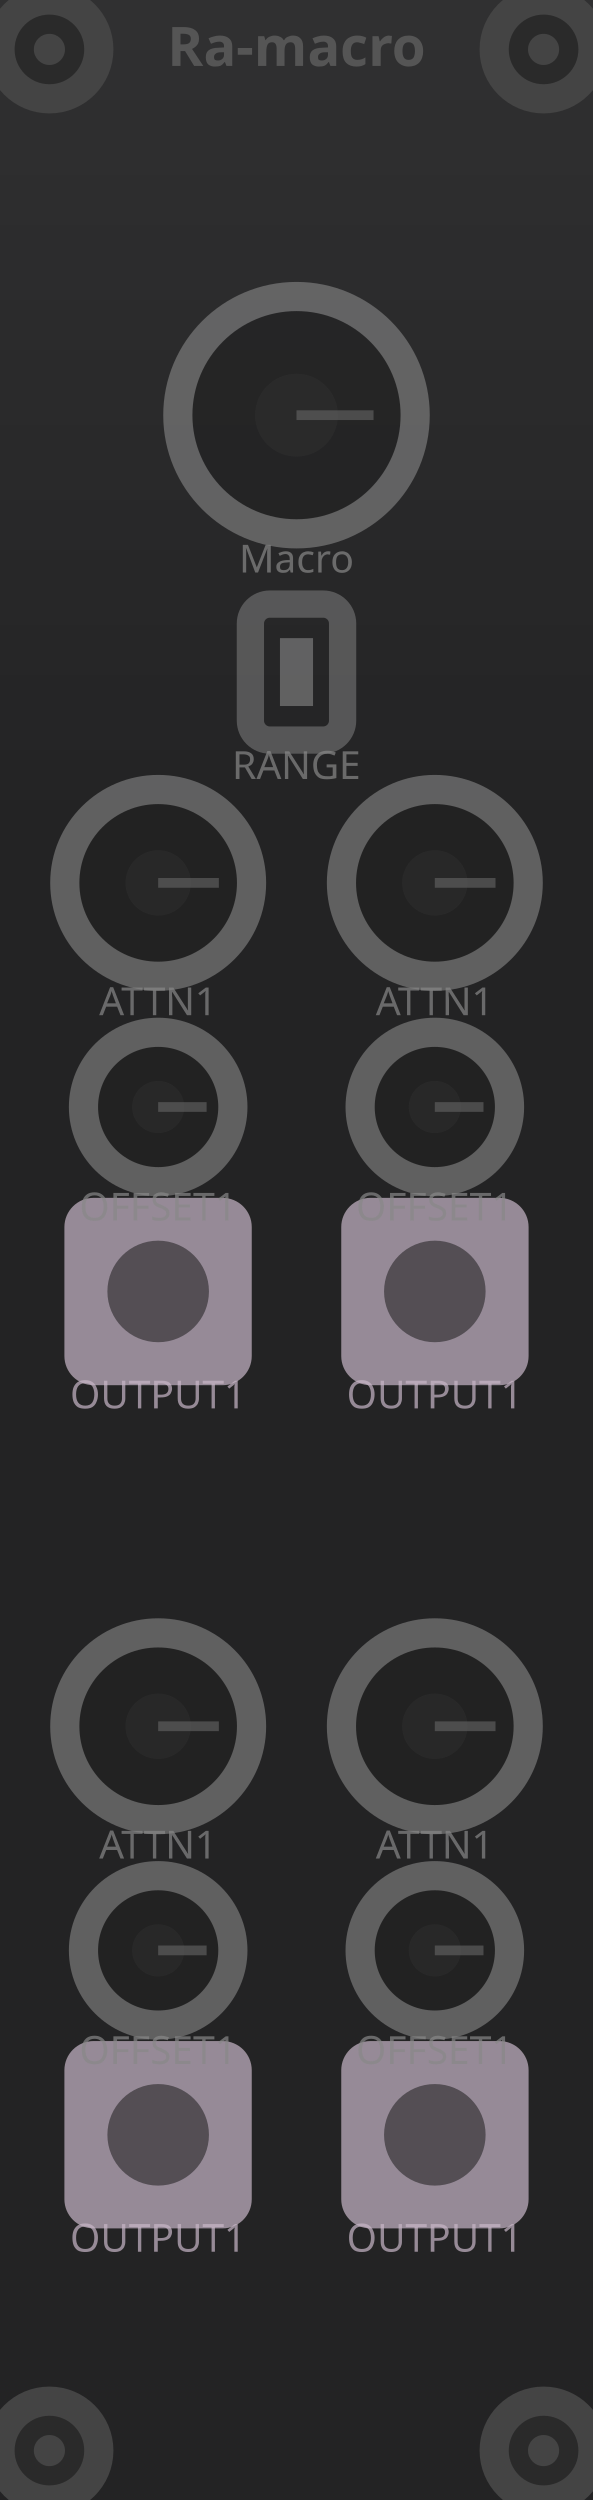
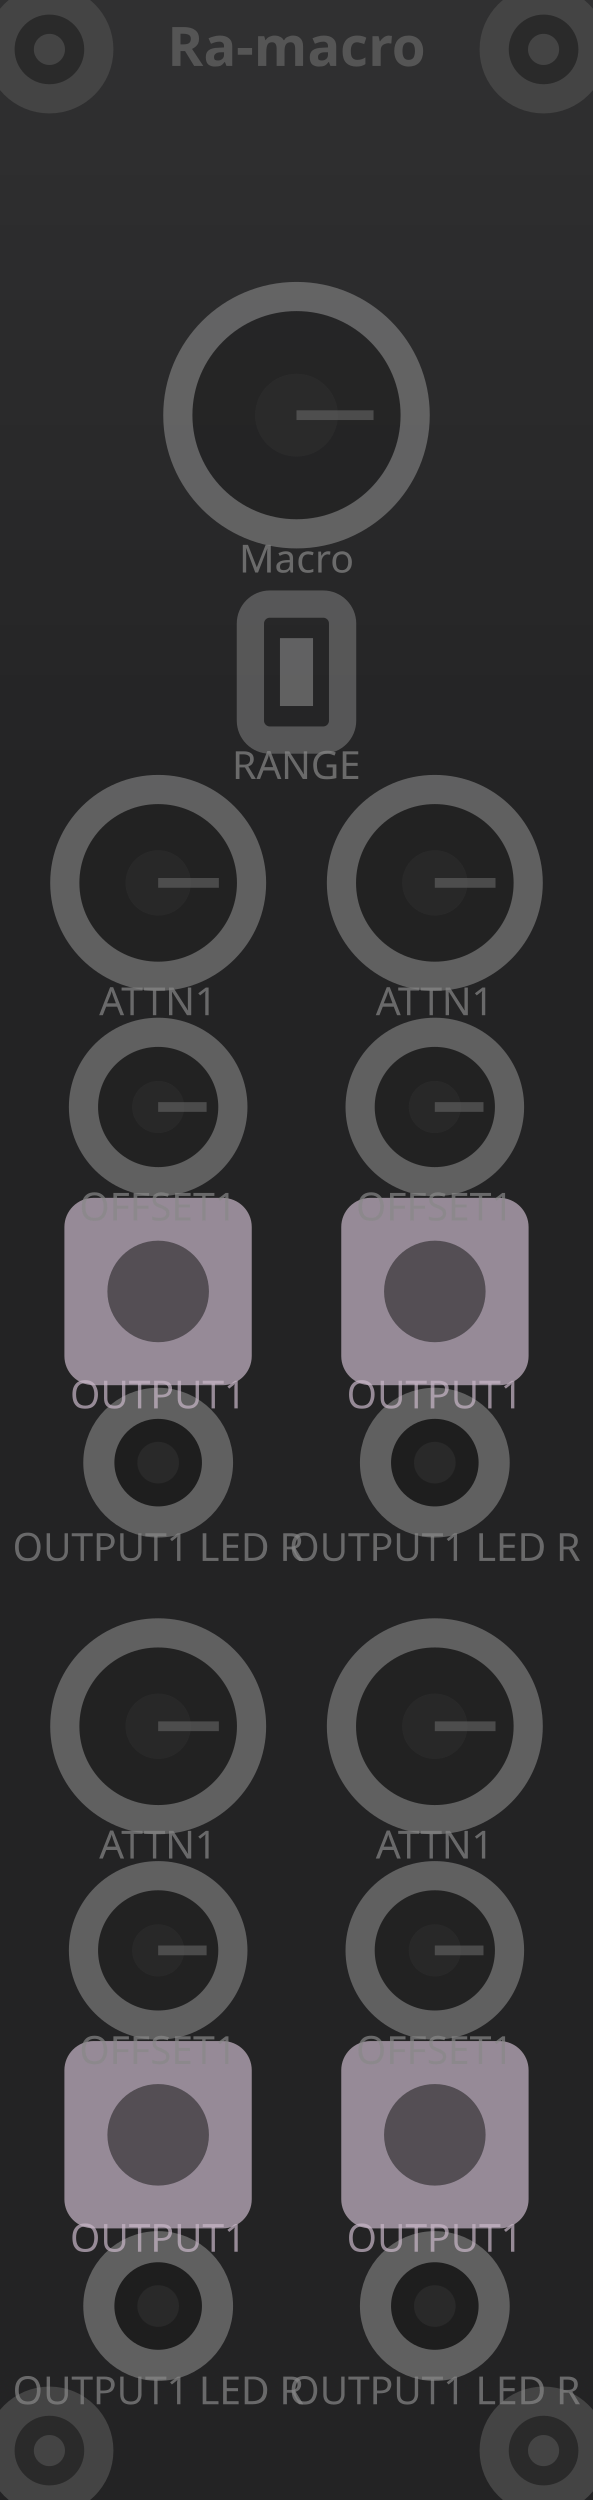
<svg xmlns="http://www.w3.org/2000/svg" viewBox="0 0 30.48 128.5" width="30.48mm" height="128.5mm">
  <g id="layer-background">
    <rect x="0.3" y="0.3" width="29.88" height="127.9" fill="none" stroke="#333" stroke-width="1.5" />
    <rect x="0" y="0.000" width="30.48" height="1.295" fill="#303031" />
    <rect x="0" y="1.285" width="30.48" height="1.295" fill="#303031" />
    <rect x="0" y="2.570" width="30.48" height="1.295" fill="#2f2f30" />
    <rect x="0" y="3.855" width="30.48" height="1.295" fill="#2f2f30" />
    <rect x="0" y="5.140" width="30.48" height="1.295" fill="#2e2e2f" />
    <rect x="0" y="6.425" width="30.48" height="1.295" fill="#2e2e2f" />
    <rect x="0" y="7.710" width="30.48" height="1.295" fill="#2e2e2f" />
    <rect x="0" y="8.995" width="30.48" height="1.295" fill="#2d2d2e" />
    <rect x="0" y="10.280" width="30.48" height="1.295" fill="#2d2d2e" />
    <rect x="0" y="11.565" width="30.48" height="1.295" fill="#2c2c2d" />
    <rect x="0" y="12.850" width="30.48" height="1.295" fill="#2c2c2d" />
    <rect x="0" y="14.135" width="30.48" height="1.295" fill="#2c2c2d" />
    <rect x="0" y="15.420" width="30.48" height="1.295" fill="#2b2b2c" />
    <rect x="0" y="16.705" width="30.48" height="1.295" fill="#2b2b2c" />
    <rect x="0" y="17.990" width="30.48" height="1.295" fill="#2a2a2b" />
    <rect x="0" y="19.275" width="30.48" height="1.295" fill="#2a2a2b" />
    <rect x="0" y="20.560" width="30.48" height="1.295" fill="#2a2a2b" />
    <rect x="0" y="21.845" width="30.48" height="1.295" fill="#29292a" />
    <rect x="0" y="23.130" width="30.48" height="1.295" fill="#29292a" />
    <rect x="0" y="24.415" width="30.48" height="1.295" fill="#29292a" />
    <rect x="0" y="25.700" width="30.48" height="1.295" fill="#282829" />
    <rect x="0" y="26.985" width="30.48" height="1.295" fill="#282829" />
    <rect x="0" y="28.270" width="30.48" height="1.295" fill="#272728" />
    <rect x="0" y="29.555" width="30.48" height="1.295" fill="#272728" />
    <rect x="0" y="30.840" width="30.48" height="1.295" fill="#272728" />
    <rect x="0" y="32.125" width="30.48" height="1.295" fill="#262627" />
    <rect x="0" y="33.410" width="30.48" height="1.295" fill="#262627" />
    <rect x="0" y="34.695" width="30.48" height="1.295" fill="#252526" />
    <rect x="0" y="35.980" width="30.48" height="1.295" fill="#252526" />
    <rect x="0" y="37.265" width="30.48" height="1.295" fill="#252526" />
    <rect x="0" y="38.550" width="30.48" height="1.295" fill="#242425" />
    <rect x="0" y="39.835" width="30.48" height="1.295" fill="#242425" />
    <rect x="0" y="41.120" width="30.48" height="1.295" fill="#232324" />
    <rect x="0" y="42.405" width="30.48" height="1.295" fill="#232324" />
    <rect x="0" y="43.690" width="30.48" height="1.295" fill="#232324" />
    <rect x="0" y="44.975" width="30.48" height="1.295" fill="#232324" />
    <rect x="0" y="46.260" width="30.48" height="1.295" fill="#232324" />
    <rect x="0" y="47.545" width="30.48" height="1.295" fill="#232324" />
    <rect x="0" y="48.830" width="30.48" height="1.295" fill="#232324" />
    <rect x="0" y="50.115" width="30.48" height="1.295" fill="#232324" />
    <rect x="0" y="51.400" width="30.48" height="1.295" fill="#232324" />
    <rect x="0" y="52.685" width="30.48" height="1.295" fill="#232324" />
    <rect x="0" y="53.970" width="30.48" height="1.295" fill="#232324" />
    <rect x="0" y="55.255" width="30.48" height="1.295" fill="#232324" />
    <rect x="0" y="56.540" width="30.48" height="1.295" fill="#232324" />
    <rect x="0" y="57.825" width="30.48" height="1.295" fill="#232324" />
    <rect x="0" y="59.110" width="30.48" height="1.295" fill="#232324" />
    <rect x="0" y="60.395" width="30.48" height="1.295" fill="#232324" />
    <rect x="0" y="61.680" width="30.48" height="1.295" fill="#232324" />
    <rect x="0" y="62.965" width="30.48" height="1.295" fill="#232324" />
    <rect x="0" y="64.250" width="30.48" height="1.295" fill="#232324" />
    <rect x="0" y="65.535" width="30.48" height="1.295" fill="#232324" />
    <rect x="0" y="66.820" width="30.48" height="1.295" fill="#232324" />
    <rect x="0" y="68.105" width="30.48" height="1.295" fill="#232324" />
    <rect x="0" y="69.390" width="30.48" height="1.295" fill="#232324" />
    <rect x="0" y="70.675" width="30.48" height="1.295" fill="#232324" />
    <rect x="0" y="71.960" width="30.48" height="1.295" fill="#232324" />
    <rect x="0" y="73.245" width="30.48" height="1.295" fill="#232324" />
    <rect x="0" y="74.530" width="30.48" height="1.295" fill="#232324" />
    <rect x="0" y="75.815" width="30.48" height="1.295" fill="#232324" />
    <rect x="0" y="77.100" width="30.48" height="1.295" fill="#232324" />
    <rect x="0" y="78.385" width="30.48" height="1.295" fill="#232324" />
    <rect x="0" y="79.670" width="30.48" height="1.295" fill="#232324" />
    <rect x="0" y="80.955" width="30.48" height="1.295" fill="#232324" />
    <rect x="0" y="82.240" width="30.48" height="1.295" fill="#232324" />
    <rect x="0" y="83.525" width="30.48" height="1.295" fill="#232324" />
    <rect x="0" y="84.810" width="30.48" height="1.295" fill="#232324" />
    <rect x="0" y="86.095" width="30.48" height="1.295" fill="#232324" />
    <rect x="0" y="87.380" width="30.48" height="1.295" fill="#232324" />
    <rect x="0" y="88.665" width="30.48" height="1.295" fill="#232324" />
    <rect x="0" y="89.950" width="30.48" height="1.295" fill="#232324" />
    <rect x="0" y="91.235" width="30.48" height="1.295" fill="#232324" />
    <rect x="0" y="92.520" width="30.48" height="1.295" fill="#232324" />
    <rect x="0" y="93.805" width="30.48" height="1.295" fill="#232324" />
    <rect x="0" y="95.090" width="30.48" height="1.295" fill="#232324" />
    <rect x="0" y="96.375" width="30.48" height="1.295" fill="#232324" />
    <rect x="0" y="97.660" width="30.48" height="1.295" fill="#232324" />
    <rect x="0" y="98.945" width="30.48" height="1.295" fill="#232324" />
    <rect x="0" y="100.230" width="30.48" height="1.295" fill="#232324" />
    <rect x="0" y="101.515" width="30.48" height="1.295" fill="#232324" />
    <rect x="0" y="102.800" width="30.48" height="1.295" fill="#232324" />
    <rect x="0" y="104.085" width="30.48" height="1.295" fill="#232324" />
    <rect x="0" y="105.370" width="30.48" height="1.295" fill="#232324" />
    <rect x="0" y="106.655" width="30.48" height="1.295" fill="#232324" />
    <rect x="0" y="107.940" width="30.48" height="1.295" fill="#232324" />
    <rect x="0" y="109.225" width="30.48" height="1.295" fill="#232324" />
    <rect x="0" y="110.510" width="30.48" height="1.295" fill="#232324" />
    <rect x="0" y="111.795" width="30.48" height="1.295" fill="#232324" />
    <rect x="0" y="113.080" width="30.48" height="1.295" fill="#232324" />
    <rect x="0" y="114.365" width="30.48" height="1.295" fill="#232324" />
    <rect x="0" y="115.650" width="30.48" height="1.295" fill="#232324" />
    <rect x="0" y="116.935" width="30.48" height="1.295" fill="#232324" />
    <rect x="0" y="118.220" width="30.48" height="1.295" fill="#232324" />
    <rect x="0" y="119.505" width="30.48" height="1.295" fill="#232324" />
    <rect x="0" y="120.790" width="30.48" height="1.295" fill="#232324" />
    <rect x="0" y="122.075" width="30.48" height="1.295" fill="#232324" />
    <rect x="0" y="123.360" width="30.48" height="1.295" fill="#232324" />
    <rect x="0" y="124.645" width="30.48" height="1.295" fill="#232324" />
    <rect x="0" y="125.930" width="30.48" height="1.295" fill="#232324" />
    <rect x="0" y="127.215" width="30.48" height="1.295" fill="#232324" />
  </g>
  <g id="layer-outlines">
    <circle cx="2.54" cy="2.54" r="2.54" fill="#2a2a2a" stroke="#444" stroke-width="1.5" />
    <circle cx="2.54" cy="2.54" r="0.8" fill="#444" />
    <circle cx="2.54" cy="125.96" r="2.54" fill="#2a2a2a" stroke="#444" stroke-width="1.5" />
    <circle cx="2.54" cy="125.96" r="0.8" fill="#444" />
    <circle cx="27.94" cy="2.54" r="2.54" fill="#2a2a2a" stroke="#444" stroke-width="1.5" />
    <circle cx="27.94" cy="2.54" r="0.8" fill="#444" />
    <circle cx="27.94" cy="125.96" r="2.54" fill="#2a2a2a" stroke="#444" stroke-width="1.5" />
    <circle cx="27.94" cy="125.96" r="0.8" fill="#444" />
    <circle cx="15.24" cy="21.34" r="6.10" fill="#222" stroke="#888" stroke-width="1.5" opacity="0.6" />
    <circle cx="15.24" cy="21.34" r="2.13" fill="#333" opacity="0.4" />
    <line x1="15.24" y1="21.34" x2="19.20" y2="21.34" stroke="#666" stroke-width="0.5" opacity="0.6" />
    <rect x="12.87" y="31.05" width="4.74" height="6.99" rx="1" fill="none" stroke="#888" stroke-width="1.4" opacity="0.5" />
    <line x1="15.24" y1="36.29" x2="15.24" y2="32.80" stroke="#888" stroke-width="1.7" opacity="0.6" />
    <circle cx="8.13" cy="45.38" r="4.80" fill="#222" stroke="#888" stroke-width="1.5" opacity="0.6" />
    <circle cx="8.13" cy="45.38" r="1.68" fill="#333" opacity="0.4" />
    <line x1="8.13" y1="45.38" x2="11.25" y2="45.38" stroke="#666" stroke-width="0.5" opacity="0.6" />
    <circle cx="8.13" cy="56.90" r="3.84" fill="#222" stroke="#888" stroke-width="1.5" opacity="0.6" />
    <circle cx="8.13" cy="56.90" r="1.34" fill="#333" opacity="0.4" />
    <line x1="8.13" y1="56.90" x2="10.62" y2="56.90" stroke="#666" stroke-width="0.5" opacity="0.6" />
    <rect x="3.31" y="61.57" width="9.63" height="9.63" rx="1.5" fill="#c8b7c7" opacity="0.7" />
    <circle cx="8.13" cy="66.38" r="2.61" fill="#111" opacity="0.5" />
+     <circle cx="8.13" cy="75.18" r="3.05" fill="#1a1a1a" stroke="#888" stroke-width="1.6" opacity="0.6" />
+     <circle cx="8.13" cy="75.18" r="1.07" fill="#333" opacity="0.5" />
    <circle cx="22.35" cy="45.38" r="4.80" fill="#222" stroke="#888" stroke-width="1.5" opacity="0.6" />
    <circle cx="22.35" cy="45.38" r="1.68" fill="#333" opacity="0.4" />
    <line x1="22.35" y1="45.38" x2="25.47" y2="45.38" stroke="#666" stroke-width="0.5" opacity="0.6" />
    <circle cx="22.35" cy="56.90" r="3.84" fill="#222" stroke="#888" stroke-width="1.5" opacity="0.6" />
    <circle cx="22.35" cy="56.90" r="1.34" fill="#333" opacity="0.4" />
    <line x1="22.35" y1="56.90" x2="24.85" y2="56.90" stroke="#666" stroke-width="0.5" opacity="0.6" />
    <rect x="17.54" y="61.57" width="9.63" height="9.63" rx="1.5" fill="#c8b7c7" opacity="0.7" />
    <circle cx="22.35" cy="66.38" r="2.61" fill="#111" opacity="0.5" />
+     <circle cx="22.35" cy="75.18" r="3.05" fill="#1a1a1a" stroke="#888" stroke-width="1.6" opacity="0.6" />
+     <circle cx="22.35" cy="75.18" r="1.07" fill="#333" opacity="0.5" />
    <circle cx="8.13" cy="88.73" r="4.80" fill="#222" stroke="#888" stroke-width="1.5" opacity="0.6" />
    <circle cx="8.13" cy="88.73" r="1.68" fill="#333" opacity="0.4" />
    <line x1="8.13" y1="88.73" x2="11.25" y2="88.73" stroke="#666" stroke-width="0.5" opacity="0.6" />
    <circle cx="8.13" cy="100.25" r="3.84" fill="#222" stroke="#888" stroke-width="1.5" opacity="0.6" />
    <circle cx="8.13" cy="100.25" r="1.34" fill="#333" opacity="0.4" />
    <line x1="8.13" y1="100.25" x2="10.62" y2="100.25" stroke="#666" stroke-width="0.5" opacity="0.6" />
    <rect x="3.31" y="104.91" width="9.63" height="9.63" rx="1.5" fill="#c8b7c7" opacity="0.7" />
    <circle cx="8.13" cy="109.73" r="2.61" fill="#111" opacity="0.5" />
+     <circle cx="8.13" cy="118.53" r="3.05" fill="#1a1a1a" stroke="#888" stroke-width="1.6" opacity="0.6" />
+     <circle cx="8.13" cy="118.53" r="1.07" fill="#333" opacity="0.5" />
    <circle cx="22.35" cy="88.73" r="4.80" fill="#222" stroke="#888" stroke-width="1.5" opacity="0.6" />
    <circle cx="22.35" cy="88.73" r="1.68" fill="#333" opacity="0.4" />
    <line x1="22.35" y1="88.73" x2="25.47" y2="88.73" stroke="#666" stroke-width="0.5" opacity="0.6" />
    <circle cx="22.35" cy="100.25" r="3.84" fill="#222" stroke="#888" stroke-width="1.5" opacity="0.6" />
    <circle cx="22.35" cy="100.25" r="1.34" fill="#333" opacity="0.4" />
    <line x1="22.35" y1="100.25" x2="24.85" y2="100.25" stroke="#666" stroke-width="0.5" opacity="0.6" />
    <rect x="17.54" y="104.91" width="9.63" height="9.63" rx="1.5" fill="#c8b7c7" opacity="0.7" />
    <circle cx="22.35" cy="109.73" r="2.61" fill="#111" opacity="0.5" />
+     <circle cx="22.35" cy="118.53" r="3.05" fill="#1a1a1a" stroke="#888" stroke-width="1.6" opacity="0.6" />
+     <circle cx="22.35" cy="118.53" r="1.07" fill="#333" opacity="0.5" />
  </g>
  <g id="layer-text">
    <text x="15.24" y="3.39" fill="#555" font-family="sans-serif" font-size="2.8" text-anchor="middle" font-weight="bold">Ra-macro</text>
    <text x="15.24" y="29.43" fill="#888" font-family="sans-serif" font-size="2.0" text-anchor="middle" opacity="0.7">Macro</text>
    <text x="15.24" y="40.04" fill="#888" font-family="sans-serif" font-size="2.0" text-anchor="middle" opacity="0.7">RANGE</text>
    <text x="8.13" y="52.18" fill="#888" font-family="sans-serif" font-size="2.0" text-anchor="middle" opacity="0.7">ATTN1</text>
    <text x="8.13" y="62.74" fill="#888" font-family="sans-serif" font-size="2.0" text-anchor="middle" opacity="0.7">OFFSET1</text>
    <text x="8.13" y="72.39" fill="#c8b7c7" font-family="sans-serif" font-size="2.0" text-anchor="middle" opacity="0.7">OUTPUT1</text>
+     <text x="8.13" y="80.23" fill="#888" font-family="sans-serif" font-size="2.0" text-anchor="middle" opacity="0.7">OUTPUT1 LED R</text>
    <text x="22.35" y="52.18" fill="#888" font-family="sans-serif" font-size="2.0" text-anchor="middle" opacity="0.7">ATTN1</text>
    <text x="22.35" y="62.74" fill="#888" font-family="sans-serif" font-size="2.0" text-anchor="middle" opacity="0.7">OFFSET1</text>
    <text x="22.35" y="72.39" fill="#c8b7c7" font-family="sans-serif" font-size="2.0" text-anchor="middle" opacity="0.7">OUTPUT1</text>
+     <text x="22.35" y="80.23" fill="#888" font-family="sans-serif" font-size="2.0" text-anchor="middle" opacity="0.7">OUTPUT1 LED R</text>
    <text x="8.13" y="95.53" fill="#888" font-family="sans-serif" font-size="2.0" text-anchor="middle" opacity="0.7">ATTN1</text>
    <text x="8.13" y="106.09" fill="#888" font-family="sans-serif" font-size="2.0" text-anchor="middle" opacity="0.7">OFFSET1</text>
    <text x="8.13" y="115.74" fill="#c8b7c7" font-family="sans-serif" font-size="2.0" text-anchor="middle" opacity="0.7">OUTPUT1</text>
+     <text x="8.13" y="123.58" fill="#888" font-family="sans-serif" font-size="2.0" text-anchor="middle" opacity="0.7">OUTPUT1 LED R</text>
    <text x="22.35" y="95.53" fill="#888" font-family="sans-serif" font-size="2.0" text-anchor="middle" opacity="0.7">ATTN1</text>
    <text x="22.35" y="106.09" fill="#888" font-family="sans-serif" font-size="2.0" text-anchor="middle" opacity="0.7">OFFSET1</text>
    <text x="22.35" y="115.74" fill="#c8b7c7" font-family="sans-serif" font-size="2.0" text-anchor="middle" opacity="0.7">OUTPUT1</text>
+     <text x="22.35" y="123.58" fill="#888" font-family="sans-serif" font-size="2.0" text-anchor="middle" opacity="0.7">OUTPUT1 LED R</text>
  </g>
</svg>
